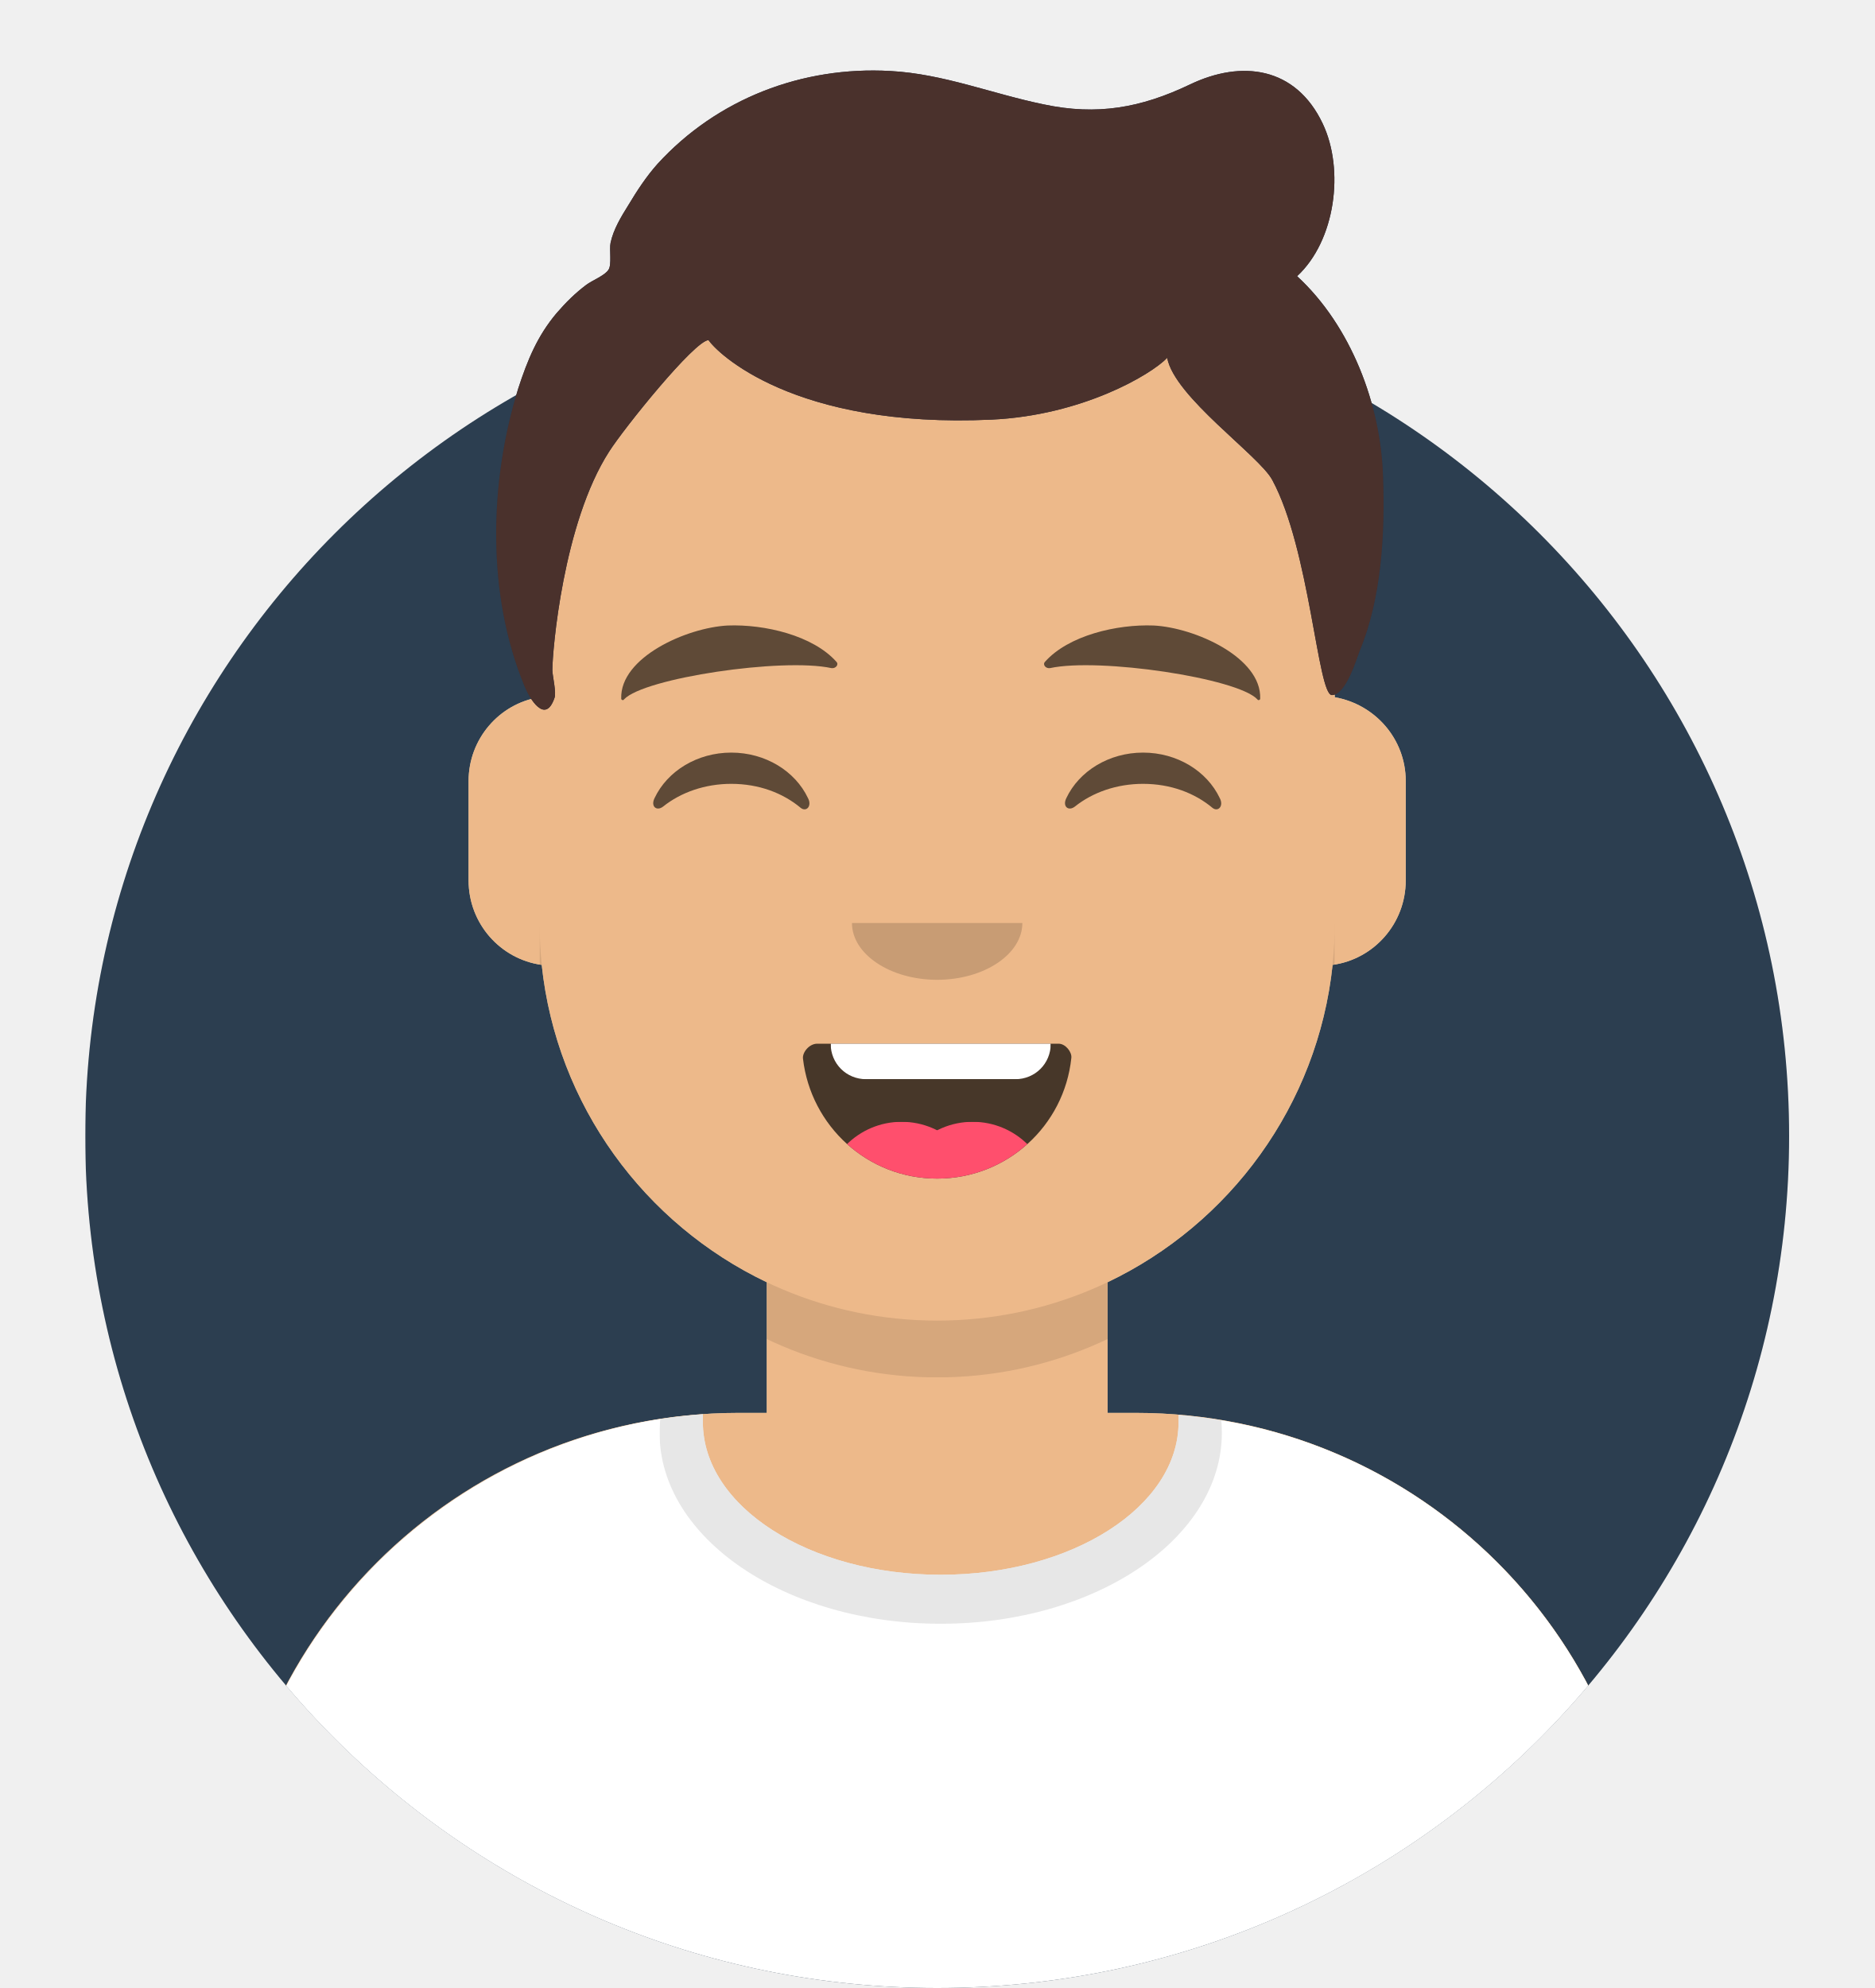
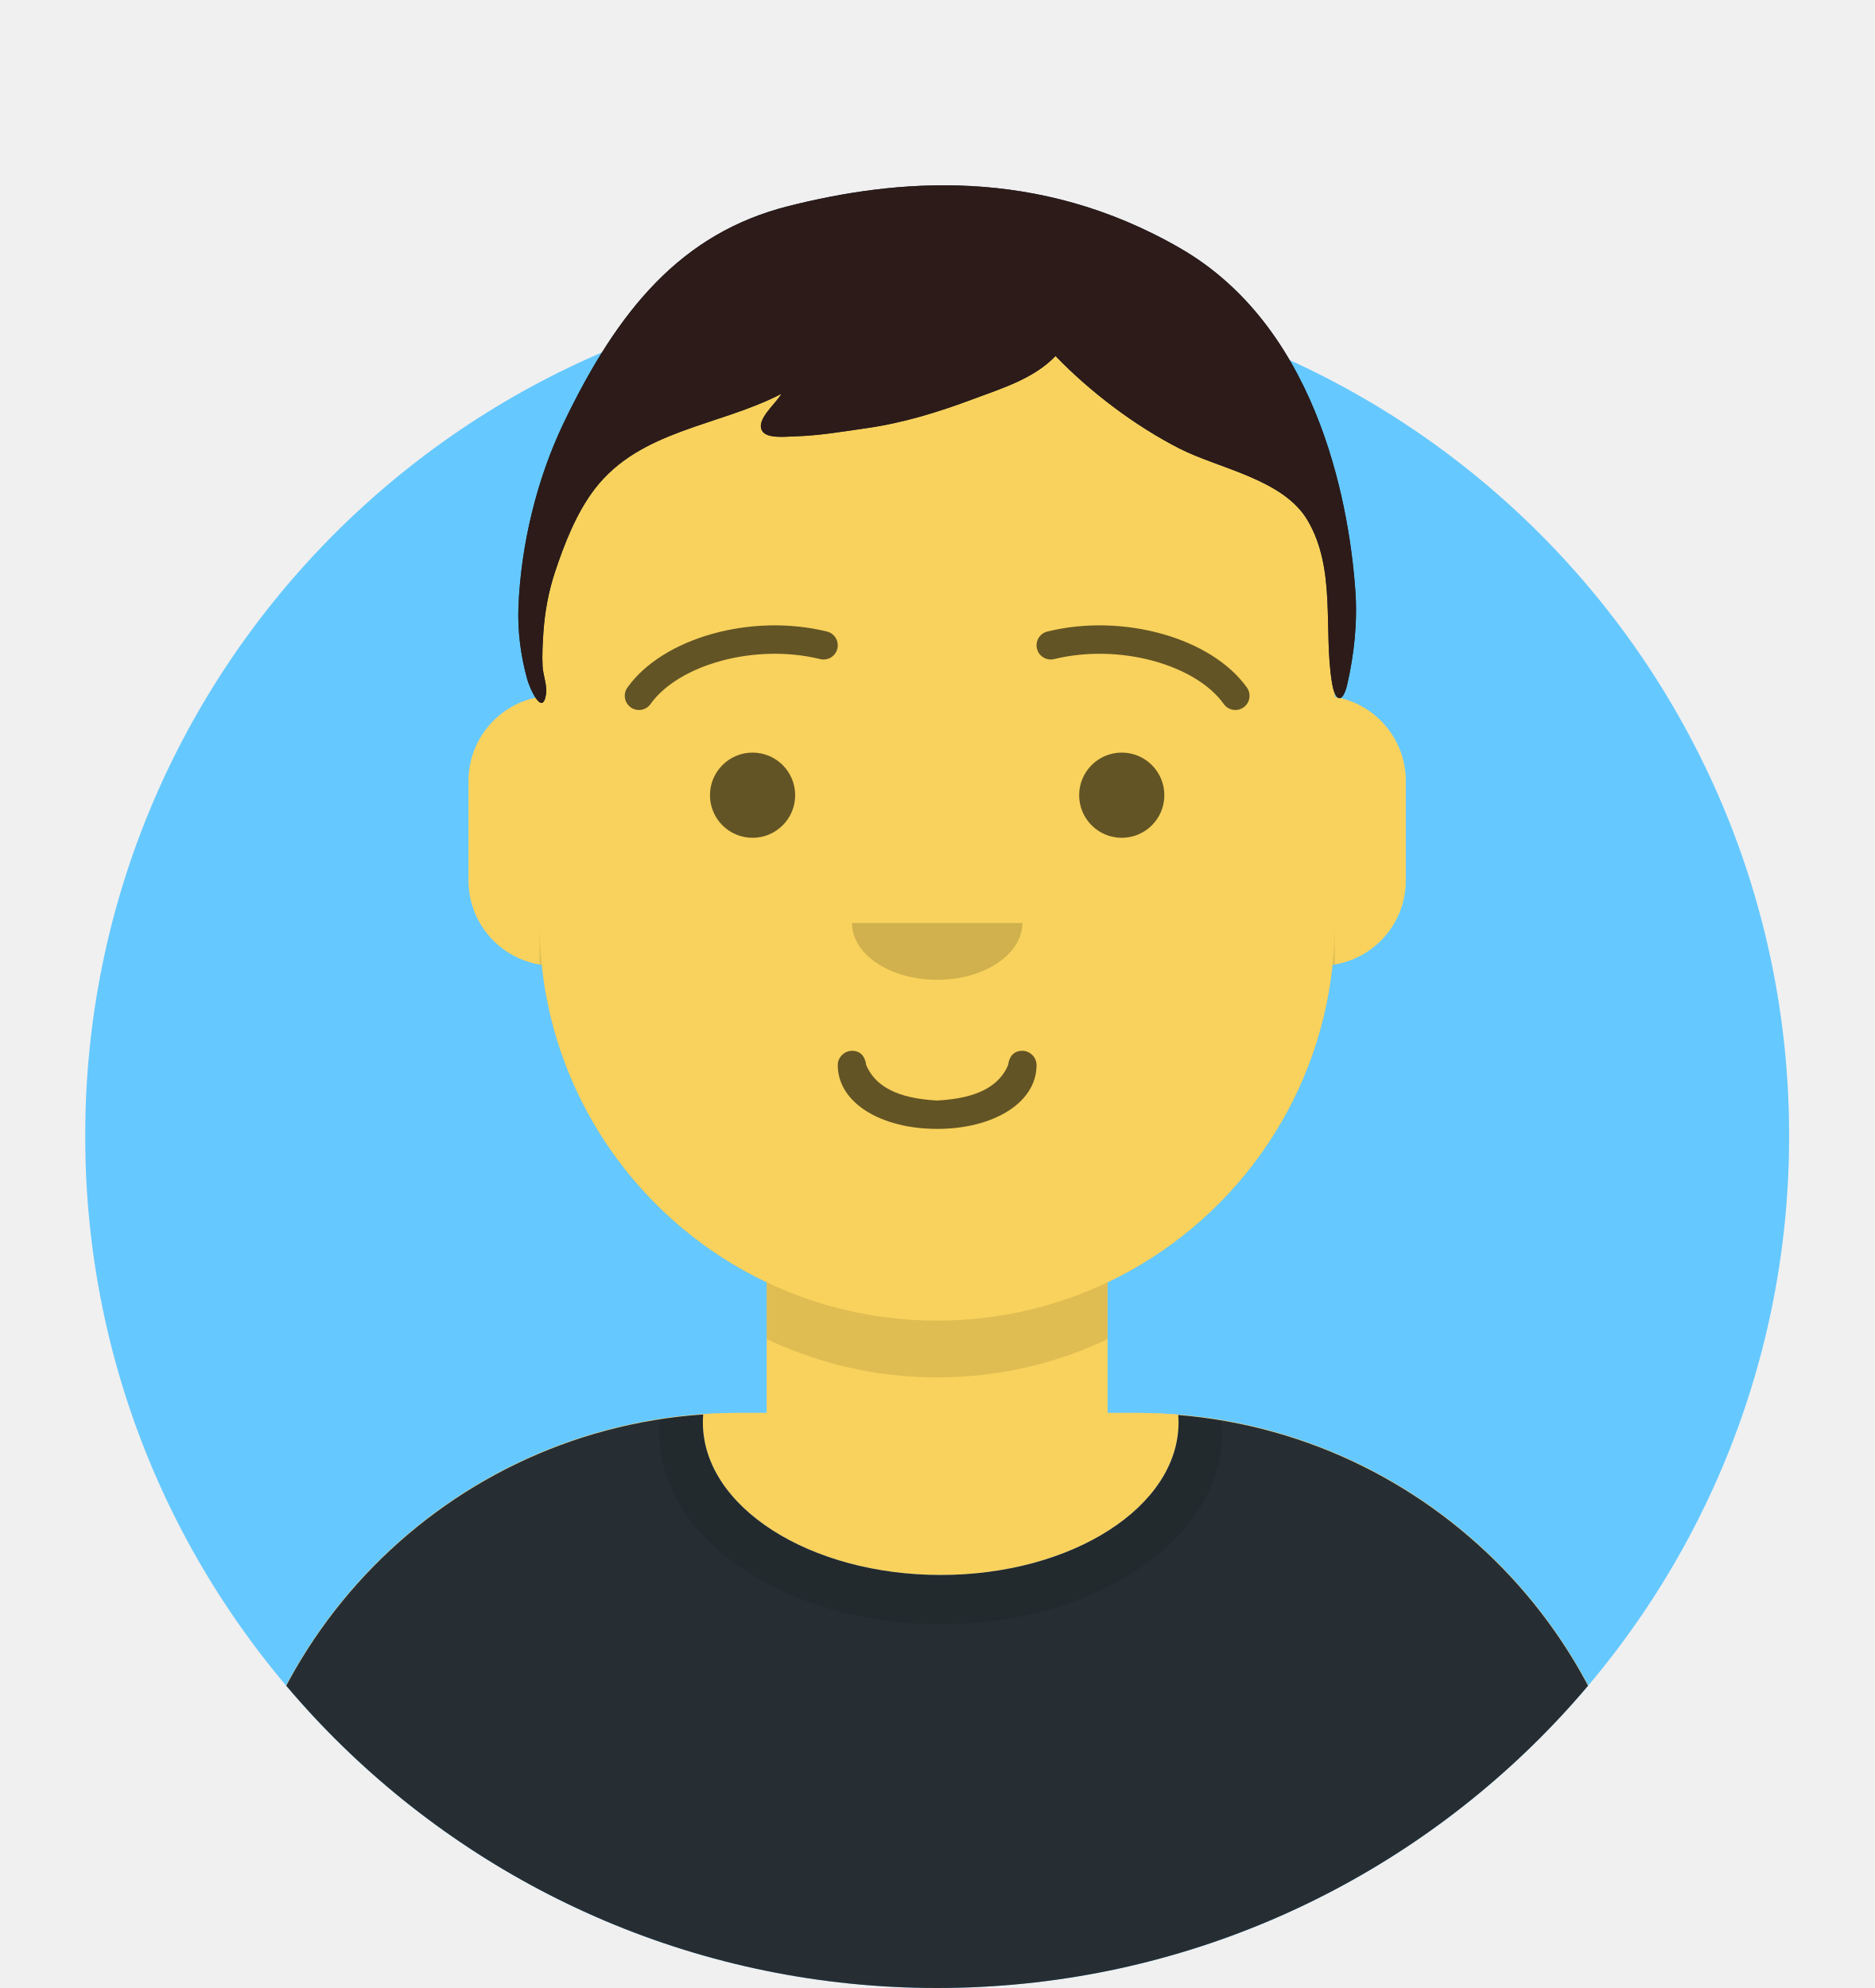
- <svg xmlns="http://www.w3.org/2000/svg" version="1.1" id="Layer_1" x="0px" y="0px" viewBox="0 0 264 280" style="enable-background:new 0 0 264 280;" xml:space="preserve">
-   <style type="text/css">
- 	.st0{fill-rule:evenodd;clip-rule:evenodd;fill:#E6E6E6;}
- 	.st1{filter:url(#Adobe_OpacityMaskFilter);}
- 	.st2{fill-rule:evenodd;clip-rule:evenodd;fill:#FFFFFF;}
- 	.st3{mask:url(#mask-2_1_);}
- 	.st4{fill-rule:evenodd;clip-rule:evenodd;fill:#2C3E50;}
- 	.st5{filter:url(#Adobe_OpacityMaskFilter_1_);}
- 	.st6{mask:url(#mask-4_1_);}
- 	.st7{fill-rule:evenodd;clip-rule:evenodd;fill:#D0C6AC;}
- 	.st8{filter:url(#Adobe_OpacityMaskFilter_2_);}
- 	.st9{mask:url(#mask-6_1_);}
- 	.st10{fill-rule:evenodd;clip-rule:evenodd;fill:#EDB98A;}
- 	.st11{filter:url(#Adobe_OpacityMaskFilter_3_);}
- 	.st12{mask:url(#mask-6_2_);fill-rule:evenodd;clip-rule:evenodd;fill-opacity:0.1;}
- 	.st13{filter:url(#Adobe_OpacityMaskFilter_4_);}
- 	.st14{mask:url(#react-mask-952_1_);}
- 	.st15{filter:url(#Adobe_OpacityMaskFilter_5_);}
- 	.st16{opacity:0.6;mask:url(#react-mask-952_2_);}
- 	.st17{fill-rule:evenodd;clip-rule:evenodd;fill-opacity:0.16;}
- 	.st18{fill-rule:evenodd;clip-rule:evenodd;fill-opacity:0.7;}
- 	.st19{filter:url(#Adobe_OpacityMaskFilter_6_);}
- 	.st20{mask:url(#react-mask-934_1_);fill-rule:evenodd;clip-rule:evenodd;fill:#FFFFFF;}
- 	.st21{filter:url(#Adobe_OpacityMaskFilter_7_);}
- 	.st22{mask:url(#react-mask-934_2_);}
- 	.st23{fill-rule:evenodd;clip-rule:evenodd;fill:#FF4F6D;}
- 	.st24{fill-rule:evenodd;clip-rule:evenodd;fill-opacity:0.6;}
- 	.st25{filter:url(#Adobe_OpacityMaskFilter_8_);}
- 	.st26{mask:url(#react-mask-925_1_);}
- 	.st27{fill-rule:evenodd;clip-rule:evenodd;fill:#28354B;}
- 	.st28{filter:url(#Adobe_OpacityMaskFilter_9_);}
- 	.st29{mask:url(#react-mask-924_1_);}
- 	.st30{fill-rule:evenodd;clip-rule:evenodd;fill:#4A312C;}
- </style>
-   <g>
-     <g transform="translate(-825, -1100)">
+ <svg xmlns="http://www.w3.org/2000/svg" xmlns:xlink="http://www.w3.org/1999/xlink" width="264px" height="280px" viewBox="0 0 264 280" version="1.1">
+   <defs>
+     <circle id="react-path-1" cx="120" cy="120" r="120" />
+     <path d="M12,160 C12,226.274 65.726,280 132,280 C198.274,280 252,226.274 252,160 L264,160 L264,-1.42108547e-14 L-3.19744231e-14,-1.42108547e-14 L-3.19744231e-14,160 L12,160 Z" id="react-path-2" />
+     <path d="M124,144.611 L124,163 L128,163 L128,163 C167.765,163 200,195.235 200,235 L200,244 L0,244 L0,235 C-4.86974701e-15,195.235 32.235,163 72,163 L72,163 L76,163 L76,144.611 C58.763,136.422 46.372,119.687 44.305,99.881 C38.48,99.058 34,94.052 34,88 L34,74 C34,68.054 38.325,63.118 44,62.166 L44,56 L44,56 C44,25.072 69.072,5.68137151e-15 100,0 L100,0 L100,0 C130.928,-5.68137151e-15 156,25.072 156,56 L156,62.166 C161.675,63.118 166,68.054 166,74 L166,88 C166,94.052 161.52,99.058 155.695,99.881 C153.628,119.687 141.237,136.422 124,144.611 Z" id="react-path-3" />
+   </defs>
+   <g id="Avataaar" stroke="none" stroke-width="1" fill="none" fill-rule="evenodd">
+     <g transform="translate(-825, -1100)" id="Avataaar/Circle">
      <g transform="translate(825, 1100)">
-         <g id="Circle" transform="translate(12, 40)">
-           <g id="Circle-Background">
-             <circle class="st0" cx="120" cy="120" r="120" />
-           </g>
-           <defs>
-             <filter id="Adobe_OpacityMaskFilter" filterUnits="userSpaceOnUse" x="0" y="0" width="240" height="240">
-               <feColorMatrix type="matrix" values="1 0 0 0 0  0 1 0 0 0  0 0 1 0 0  0 0 0 1 0" />
-             </filter>
-           </defs>
-           <mask maskUnits="userSpaceOnUse" x="0" y="0" width="240" height="240" id="mask-2_1_">
-             <g class="st1">
-               <circle id="path-1_1_" class="st2" cx="120" cy="120" r="120" />
-             </g>
+         <g id="Circle" stroke-width="1" fill-rule="evenodd" transform="translate(12, 40)">
+           <mask id="react-mask-4" fill="white">
+             <use xlink:href="#react-path-1" />
          </mask>
-           <g class="st3">
-             <rect class="st4" width="240" height="240" />
+           <use id="Circle-Background" fill="#E6E6E6" xlink:href="#react-path-1" />
+           <g id="Color/Palette/Blue-01" mask="url(#react-mask-4)" fill="#65C9FF">
+             <rect id="🖍Color" x="0" y="0" width="240" height="240" />
          </g>
        </g>
-         <g id="Mask">
- 			</g>
-         <defs>
-           <filter id="Adobe_OpacityMaskFilter_1_" filterUnits="userSpaceOnUse" x="-1" y="0" width="265" height="280">
-             <feColorMatrix type="matrix" values="1 0 0 0 0  0 1 0 0 0  0 0 1 0 0  0 0 0 1 0" />
-           </filter>
-         </defs>
-         <mask maskUnits="userSpaceOnUse" x="-1" y="0" width="265" height="280" id="mask-4_1_">
-           <g class="st5">
-             <path id="path-3_1_" class="st2" d="M12,160c0,66.3,53.7,120,120,120s120-53.7,120-120h12V0H0v160H12z" />
-           </g>
+         <mask id="react-mask-5" fill="white">
+           <use xlink:href="#react-path-2" />
        </mask>
-         <g id="Avataaar" class="st6">
+         <g id="Mask" />
+         <g id="Avataaar" stroke-width="1" fill-rule="evenodd" mask="url(#react-mask-5)">
          <g id="Body" transform="translate(32, 36)">
-             <g>
-               <path class="st7" d="M124,144.6V163h4l0,0c39.8,0,72,32.2,72,72v9H0v-9c0-39.8,32.2-72,72-72l0,0h4v-18.4        c-17.2-8.2-29.6-24.9-31.7-44.7C38.5,99.1,34,94.1,34,88V74c0-5.9,4.3-10.9,10-11.8V56l0,0c0-30.9,25.1-56,56-56l0,0l0,0        c30.9,0,56,25.1,56,56v6.2c5.7,1,10,5.9,10,11.8v14c0,6.1-4.5,11.1-10.3,11.9C153.6,119.7,141.2,136.4,124,144.6z" />
-             </g>
-             <defs>
-               <filter id="Adobe_OpacityMaskFilter_2_" filterUnits="userSpaceOnUse" x="-32" y="0" width="264" height="244">
-                 <feColorMatrix type="matrix" values="1 0 0 0 0  0 1 0 0 0  0 0 1 0 0  0 0 0 1 0" />
-               </filter>
-             </defs>
-             <mask maskUnits="userSpaceOnUse" x="-32" y="0" width="264" height="244" id="mask-6_1_">
-               <g class="st8">
-                 <path id="path-5_1_" class="st2" d="M124,144.6V163h4l0,0c39.8,0,72,32.2,72,72v9H0v-9c0-39.8,32.2-72,72-72l0,0h4v-18.4         c-17.2-8.2-29.6-24.9-31.7-44.7C38.5,99.1,34,94.1,34,88V74c0-5.9,4.3-10.9,10-11.8V56l0,0c0-30.9,25.1-56,56-56l0,0l0,0         c30.9,0,56,25.1,56,56v6.2c5.7,1,10,5.9,10,11.8v14c0,6.1-4.5,11.1-10.3,11.9C153.6,119.7,141.2,136.4,124,144.6z" />
-               </g>
+             <mask id="react-mask-6" fill="white">
+               <use xlink:href="#react-path-3" />
            </mask>
-             <g class="st9">
-               <g id="Color" transform="translate(-32, 0)">
-                 <rect class="st10" width="264" height="244" />
+             <use fill="#D0C6AC" xlink:href="#react-path-3" />
+             <g id="Skin/👶🏽-03-Brown" mask="url(#react-mask-6)" fill="#F8D25C">
+               <g transform="translate(0, 0)" id="Color">
+                 <rect x="0" y="0" width="264" height="280" />
              </g>
            </g>
+             <path d="M156,79 L156,102 C156,132.928 130.928,158 100,158 C69.072,158 44,132.928 44,102 L44,79 L44,94 C44,124.928 69.072,150 100,150 C130.928,150 156,124.928 156,94 L156,79 Z" id="Neck-Shadow" fill-opacity="0.1" fill="#000000" mask="url(#react-mask-6)" />
+           </g>
+           <g id="Clothing/Shirt-Crew-Neck" transform="translate(0, 170)">
            <defs>
-               <filter id="Adobe_OpacityMaskFilter_3_" filterUnits="userSpaceOnUse" x="44" y="79" width="112" height="79">
-                 <feColorMatrix type="matrix" values="1 0 0 0 0  0 1 0 0 0  0 0 1 0 0  0 0 0 1 0" />
-               </filter>
+               <path d="M165.96,29.295 C202.936,32.325 232,63.294 232,101.052 L232,110 L32,110 L32,101.052 C32,62.953 61.592,31.765 99.045,29.22 C99.015,29.593 99,29.969 99,30.348 C99,42.211 113.998,51.828 132.5,51.828 C151.002,51.828 166,42.211 166,30.348 C166,29.995 165.987,29.644 165.96,29.295 Z" id="react-path-135" />
            </defs>
-             <mask maskUnits="userSpaceOnUse" x="44" y="79" width="112" height="79" id="mask-6_2_">
-               <g class="st11">
-                 <path id="path-5_2_" class="st2" d="M124,144.6V163h4l0,0c39.8,0,72,32.2,72,72v9H0v-9c0-39.8,32.2-72,72-72l0,0h4v-18.4         c-17.2-8.2-29.6-24.9-31.7-44.7C38.5,99.1,34,94.1,34,88V74c0-5.9,4.3-10.9,10-11.8V56l0,0c0-30.9,25.1-56,56-56l0,0l0,0         c30.9,0,56,25.1,56,56v6.2c5.7,1,10,5.9,10,11.8v14c0,6.1-4.5,11.1-10.3,11.9C153.6,119.7,141.2,136.4,124,144.6z" />
-               </g>
+             <mask id="react-mask-136" fill="white">
+               <use xlink:href="#react-path-135" />
            </mask>
-             <path id="Neck-Shadow" class="st12" d="M156,79v23c0,30.9-25.1,56-56,56s-56-25.1-56-56V79v15c0,30.9,25.1,56,56,56       s56-25.1,56-56V79z" />
-           </g>
-           <g transform="translate(0, 170)">
-             <g id="Clothes">
-               <path class="st0" d="M166,29.3c37,3,66,34,66,71.8v8.9H32v-8.9C32,63,61.6,31.8,99,29.2c0,0.4,0,0.7,0,1.1        c0,11.9,15,21.5,33.5,21.5S166,42.2,166,30.3C166,30,166,29.6,166,29.3z" />
+             <use id="Clothes" fill="#E6E6E6" fill-rule="evenodd" xlink:href="#react-path-135" />
+             <g id="Color/Palette/Gray-01" mask="url(#react-mask-136)" fill-rule="evenodd" fill="#262E33">
+               <rect id="🖍Color" x="0" y="0" width="264" height="110" />
            </g>
-             <defs>
-               <filter id="Adobe_OpacityMaskFilter_4_" filterUnits="userSpaceOnUse" x="0" y="0" width="264" height="110">
-                 <feColorMatrix type="matrix" values="1 0 0 0 0  0 1 0 0 0  0 0 1 0 0  0 0 0 1 0" />
-               </filter>
-             </defs>
-             <mask maskUnits="userSpaceOnUse" x="0" y="0" width="264" height="110" id="react-mask-952_1_">
-               <g class="st13">
-                 <path id="react-path-951_1_" class="st2" d="M166,29.3c37,3,66,34,66,71.8v8.9H32v-8.9C32,63,61.6,31.8,99,29.2         c0,0.4,0,0.7,0,1.1c0,11.9,15,21.5,33.5,21.5S166,42.2,166,30.3C166,30,166,29.6,166,29.3z" />
-               </g>
-             </mask>
-             <g class="st14">
-               <rect class="st2" width="264" height="110" />
-             </g>
-             <defs>
-               <filter id="Adobe_OpacityMaskFilter_5_" filterUnits="userSpaceOnUse" x="92.9" y="4.9" width="79.3" height="53.8">
-                 <feColorMatrix type="matrix" values="1 0 0 0 0  0 1 0 0 0  0 0 1 0 0  0 0 0 1 0" />
-               </filter>
-             </defs>
-             <mask maskUnits="userSpaceOnUse" x="92.9" y="4.9" width="79.3" height="53.8" id="react-mask-952_2_">
-               <g class="st15">
-                 <path id="react-path-951_2_" class="st2" d="M166,29.3c37,3,66,34,66,71.8v8.9H32v-8.9C32,63,61.6,31.8,99,29.2         c0,0.4,0,0.7,0,1.1c0,11.9,15,21.5,33.5,21.5S166,42.2,166,30.3C166,30,166,29.6,166,29.3z" />
-               </g>
-             </mask>
-             <g id="Shadowy" class="st16">
-               <g transform="translate(92, 4)">
-                 <ellipse class="st17" cx="40.5" cy="27.8" rx="39.6" ry="26.9" />
+             <g id="Shadowy" opacity="0.6" stroke-width="1" fill-rule="evenodd" mask="url(#react-mask-136)" fill-opacity="0.16" fill="#000000">
+               <g transform="translate(92, 4)" id="Hola-👋🏼">
+                 <ellipse cx="40.5" cy="27.848" rx="39.635" ry="26.914" />
              </g>
            </g>
          </g>
-           <g id="Face" transform="translate(76, 82)">
-             <g transform="translate(2, 52)">
-               <g id="Mouth">
-                 <path class="st18" d="M35.1,15.1C36.2,24.6,44.2,32,54,32c9.8,0,17.9-7.4,18.9-17c0.1-0.8-0.8-2-1.8-2c-14.9,0-26.3,0-34,0         C36,13,35,14.2,35.1,15.1z" />
-               </g>
-               <defs>
-                 <filter id="Adobe_OpacityMaskFilter_6_" filterUnits="userSpaceOnUse" x="39" y="2" width="31" height="16">
-                   <feColorMatrix type="matrix" values="1 0 0 0 0  0 1 0 0 0  0 0 1 0 0  0 0 0 1 0" />
-                 </filter>
-               </defs>
-               <mask maskUnits="userSpaceOnUse" x="39" y="2" width="31" height="16" id="react-mask-934_1_">
-                 <g class="st19">
-                   <path id="react-path-933_1_" class="st2" d="M35.1,15.1C36.2,24.6,44.2,32,54,32c9.8,0,17.9-7.4,18.9-17          c0.1-0.8-0.8-2-1.8-2c-14.9,0-26.3,0-34,0C36,13,35,14.2,35.1,15.1z" />
-                 </g>
-               </mask>
-               <path id="Teeth" class="st20" d="M44,2h21c2.8,0,5,2.2,5,5v6c0,2.8-2.2,5-5,5H44c-2.8,0-5-2.2-5-5V7C39,4.2,41.2,2,44,2z" />
-               <defs>
-                 <filter id="Adobe_OpacityMaskFilter_7_" filterUnits="userSpaceOnUse" x="38" y="24" width="32" height="22">
-                   <feColorMatrix type="matrix" values="1 0 0 0 0  0 1 0 0 0  0 0 1 0 0  0 0 0 1 0" />
-                 </filter>
-               </defs>
-               <mask maskUnits="userSpaceOnUse" x="38" y="24" width="32" height="22" id="react-mask-934_2_">
-                 <g class="st21">
-                   <path id="react-path-933_2_" class="st2" d="M35.1,15.1C36.2,24.6,44.2,32,54,32c9.8,0,17.9-7.4,18.9-17          c0.1-0.8-0.8-2-1.8-2c-14.9,0-26.3,0-34,0C36,13,35,14.2,35.1,15.1z" />
-                 </g>
-               </mask>
-               <g id="Tongue" class="st22">
-                 <g transform="translate(38, 24)">
-                   <circle class="st23" cx="11" cy="11" r="11" />
-                   <circle class="st23" cx="21" cy="11" r="11" />
-                 </g>
+           <g id="Face" transform="translate(76, 82)" fill="#000000">
+             <g id="Mouth/Twinkle" transform="translate(2, 52)" fill-opacity="0.6" fill-rule="nonzero" fill="#000000">
+               <path d="M40,16 C40,21.372 46.158,25 54,25 C61.842,25 68,21.372 68,16 C68,14.895 67.05,14 66,14 C64.707,14 64.13,14.905 64,16 C62.758,18.938 59.683,20.716 54,21 C48.317,20.716 45.242,18.938 44,16 C43.87,14.905 43.293,14 42,14 C40.95,14 40,14.895 40,16 Z" id="Mouth" />
+             </g>
+             <g id="Nose/Default" transform="translate(28, 40)" fill-opacity="0.16">
+               <path d="M16,8 C16,12.418 21.373,16 28,16 L28,16 C34.627,16 40,12.418 40,8" id="Nose" />
+             </g>
+             <g id="Eyes/Default-😀" transform="translate(0, 8)" fill-opacity="0.6">
+               <circle id="Eye" cx="30" cy="22" r="6" />
+               <circle id="Eye" cx="82" cy="22" r="6" />
+             </g>
+             <g id="Eyebrow/Outline/Default" fill-opacity="0.6">
+               <g id="I-Browse" transform="translate(12, 6)">
+                 <path d="M3.63,11.159 C7.545,5.65 18.278,2.561 27.523,4.831 C28.596,5.095 29.679,4.439 29.942,3.366 C30.206,2.293 29.55,1.21 28.477,0.947 C17.74,-1.69 5.312,1.887 0.37,8.841 C-0.27,9.742 -0.059,10.99 0.841,11.63 C1.742,12.27 2.99,12.059 3.63,11.159 Z" id="Eyebrow" fill-rule="nonzero" />
+                 <path d="M61.63,11.159 C65.545,5.65 76.278,2.561 85.523,4.831 C86.596,5.095 87.679,4.439 87.942,3.366 C88.206,2.293 87.55,1.21 86.477,0.947 C75.74,-1.69 63.312,1.887 58.37,8.841 C57.73,9.742 57.941,10.99 58.841,11.63 C59.742,12.27 60.99,12.059 61.63,11.159 Z" id="Eyebrow" fill-rule="nonzero" transform="translate(73.00015, 6.039198) scale(-1, 1) translate(-73.00015, -6.039198) " />
              </g>
            </g>
-             <g transform="translate(28, 40)">
-               <path id="Nose" class="st17" d="M16,8c0,4.4,5.4,8,12,8l0,0c6.6,0,12-3.6,12-8" />
-             </g>
-             <g transform="translate(0, 8)">
-               <path id="Squint" class="st24" d="M16.2,22.4C18,18.6,22.2,16,27,16c4.8,0,9,2.6,10.8,6.4c0.6,1.1-0.2,2-1,1.4        c-2.5-2.1-5.9-3.4-9.8-3.4c-3.7,0-7.1,1.2-9.6,3.2C16.5,24.3,15.6,23.6,16.2,22.4z" />
-               <path class="st24" d="M74.2,22.4C76,18.6,80.2,16,85,16c4.8,0,9,2.6,10.8,6.4c0.6,1.1-0.2,2-1,1.4c-2.5-2.1-5.9-3.4-9.8-3.4        c-3.7,0-7.1,1.2-9.6,3.2C74.5,24.3,73.6,23.6,74.2,22.4z" />
-             </g>
-             <g>
-               <path id="Eyebrow" class="st24" d="M26.5,6.1c-5.8,0.3-15.2,4.5-15,10.3c0,0.2,0.3,0.3,0.4,0.1c2.8-3,22.3-5.9,29.2-4.4        c0.6,0.1,1.1-0.5,0.7-0.9C38.5,7.5,31.7,5.9,26.5,6.1" />
-               <path class="st24" d="M86.5,6.1c5.8,0.3,15.2,4.5,15,10.3c0,0.2-0.3,0.3-0.4,0.1c-2.8-3-22.3-5.9-29.2-4.4        c-0.6,0.1-1.1-0.5-0.7-0.9C74.5,7.5,81.3,5.9,86.5,6.1" />
-             </g>
          </g>
-           <g id="Top">
+           <g id="Top" stroke-width="1" fill-rule="evenodd">
            <defs>
-               <filter id="Adobe_OpacityMaskFilter_8_" filterUnits="userSpaceOnUse" x="-1" y="0" width="264" height="280">
-                 <feColorMatrix type="matrix" values="1 0 0 0 0  0 1 0 0 0  0 0 1 0 0  0 0 0 1 0" />
+               <rect id="react-path-101" x="0" y="0" width="264" height="280" />
+               <path d="M167.309,35.006 C147.121,23.307 127.129,25.222 112.037,29.03 C96.945,32.838 88.017,43.651 80.357,59.648 C76.596,67.503 74.366,76.791 74.023,85.481 C73.888,88.893 74.348,92.415 75.268,95.7 C75.605,96.906 77.423,101.087 77.922,97.709 C78.089,96.584 77.48,95.033 77.422,93.838 C77.344,92.269 77.427,90.681 77.534,89.115 C77.734,86.187 78.256,83.315 79.185,80.525 C80.512,76.537 82.201,72.213 84.787,68.848 C91.188,60.521 102.269,60.046 111.066,55.464 C110.303,56.869 107.36,59.143 108.379,60.727 C109.084,61.821 111.749,61.489 113.022,61.454 C116.371,61.362 119.735,60.78 123.043,60.307 C128.256,59.562 133.141,58.052 138.047,56.218 C142.063,54.716 146.65,53.326 149.669,50.14 C154.54,55.188 160.81,59.935 167.07,63.143 C172.688,66.022 181.749,67.461 185.183,73.301 C189.248,80.215 187.378,88.707 188.619,96.201 C189.091,99.05 190.164,98.987 190.751,96.438 C191.748,92.108 192.219,87.61 191.902,83.159 C191.184,73.111 187.497,46.706 167.309,35.006 Z" id="react-path-100" />
+               <filter x="-0.8%" y="-2.0%" width="101.5%" height="108.0%" filterUnits="objectBoundingBox" id="react-filter-97">
+                 <feOffset dx="0" dy="2" in="SourceAlpha" result="shadowOffsetOuter1" />
+                 <feColorMatrix values="1 0 0 0 0  0 1 0 0 0  0 0 1 0 0  0 0 0 1 0" type="matrix" in="shadowOffsetOuter1" result="shadowMatrixOuter1" />
+                 <feMerge>
+                   <feMergeNode in="shadowMatrixOuter1" />
+                   <feMergeNode in="SourceGraphic" />
+                 </feMerge>
              </filter>
            </defs>
-             <mask maskUnits="userSpaceOnUse" x="-1" y="0" width="264" height="280" id="react-mask-925_1_">
-               <g class="st25">
-                 <rect id="react-path-927_1_" class="st2" width="264" height="280" />
-               </g>
+             <mask id="react-mask-99" fill="white">
+               <use xlink:href="#react-path-101" />
            </mask>
-             <g class="st26">
+             <g id="Mask" />
+             <g id="Top/Short-Hair/Short-Round" mask="url(#react-mask-99)">
              <g transform="translate(-1, 0)">
-                 <g id="Short-Hair">
-                   <path class="st27" d="M183.7,38.9c5.4-5,6.7-15,3.6-21.5c-3.8-8-11.4-9-18.7-5.5c-6.9,3.3-13.1,4.4-20.6,2.8          c-7.3-1.5-14.1-4.3-21.6-4.7C114,9.3,102,13.9,93.6,23.1c-1.6,1.8-2.9,3.8-4.1,5.8c-1,1.6-2.1,3.4-2.5,5.3          c-0.2,0.9,0.2,3.1-0.3,3.8c-0.5,0.8-2.3,1.5-3.1,2.1c-1.6,1.2-2.9,2.5-4.2,4c-2.7,3.2-4.1,6.6-5.4,10.6          c-4.1,13.2-4.5,29,0.9,42c0.7,1.7,2.9,5.4,4.2,1.6c0.3-0.7-0.3-3.2-0.3-3.9c0-2.7,1.5-20.7,8-30.8c2.1-3.3,12-15.6,14-15.7          c1.1,1.7,11.9,12.5,39.9,11.2c12.7-0.6,22.4-6.3,24.7-8.7c1,5.5,13,13.8,14.8,17.2c5.3,9.8,6.4,30.3,8.4,30.3          s3.5-5.2,3.9-6.2c3.1-7.4,3.6-16.6,3.3-24.6C195.5,57,191.3,45.9,183.7,38.9z" />
-                 </g>
-                 <defs>
-                   <filter id="Adobe_OpacityMaskFilter_9_" filterUnits="userSpaceOnUse" x="0" y="0" width="264" height="280">
-                     <feColorMatrix type="matrix" values="1 0 0 0 0  0 1 0 0 0  0 0 1 0 0  0 0 0 1 0" />
-                   </filter>
-                 </defs>
-                 <mask maskUnits="userSpaceOnUse" x="0" y="0" width="264" height="280" id="react-mask-924_1_">
-                   <g class="st28">
-                     <path id="react-path-926_1_" class="st2" d="M183.7,38.9c5.4-5,6.7-15,3.6-21.5c-3.8-8-11.4-9-18.7-5.5           c-6.9,3.3-13.1,4.4-20.6,2.8c-7.3-1.5-14.1-4.3-21.6-4.7C114,9.3,102,13.9,93.6,23.1c-1.6,1.8-2.9,3.8-4.1,5.8           c-1,1.6-2.1,3.4-2.5,5.3c-0.2,0.9,0.2,3.1-0.3,3.8c-0.5,0.8-2.3,1.5-3.1,2.1c-1.6,1.2-2.9,2.5-4.2,4           c-2.7,3.2-4.1,6.6-5.4,10.6c-4.1,13.2-4.5,29,0.9,42c0.7,1.7,2.9,5.4,4.2,1.6c0.3-0.7-0.3-3.2-0.3-3.9           c0-2.7,1.5-20.7,8-30.8c2.1-3.3,12-15.6,14-15.7c1.1,1.7,11.9,12.5,39.9,11.2c12.7-0.6,22.4-6.3,24.7-8.7           c1,5.5,13,13.8,14.8,17.2c5.3,9.8,6.4,30.3,8.4,30.3s3.5-5.2,3.9-6.2c3.1-7.4,3.6-16.6,3.3-24.6           C195.5,57,191.3,45.9,183.7,38.9z" />
-                   </g>
+                 <mask id="react-mask-98" fill="white">
+                   <use xlink:href="#react-path-100" />
                </mask>
-                 <g class="st29">
-                   <g transform="translate(0, 0) ">
-                     <rect class="st30" width="264" height="280" />
+                 <use id="Short-Hair" stroke="none" fill="#28354B" fill-rule="evenodd" xlink:href="#react-path-100" />
+                 <g id="Skin/👶🏽-03-Brown" mask="url(#react-mask-98)" fill="#2C1B18">
+                   <g transform="translate(0, 0) " id="Color">
+                     <rect x="0" y="0" width="264" height="280" />
                  </g>
                </g>
              </g>
            </g>
          </g>
        </g>
      </g>
    </g>
  </g>
</svg>
